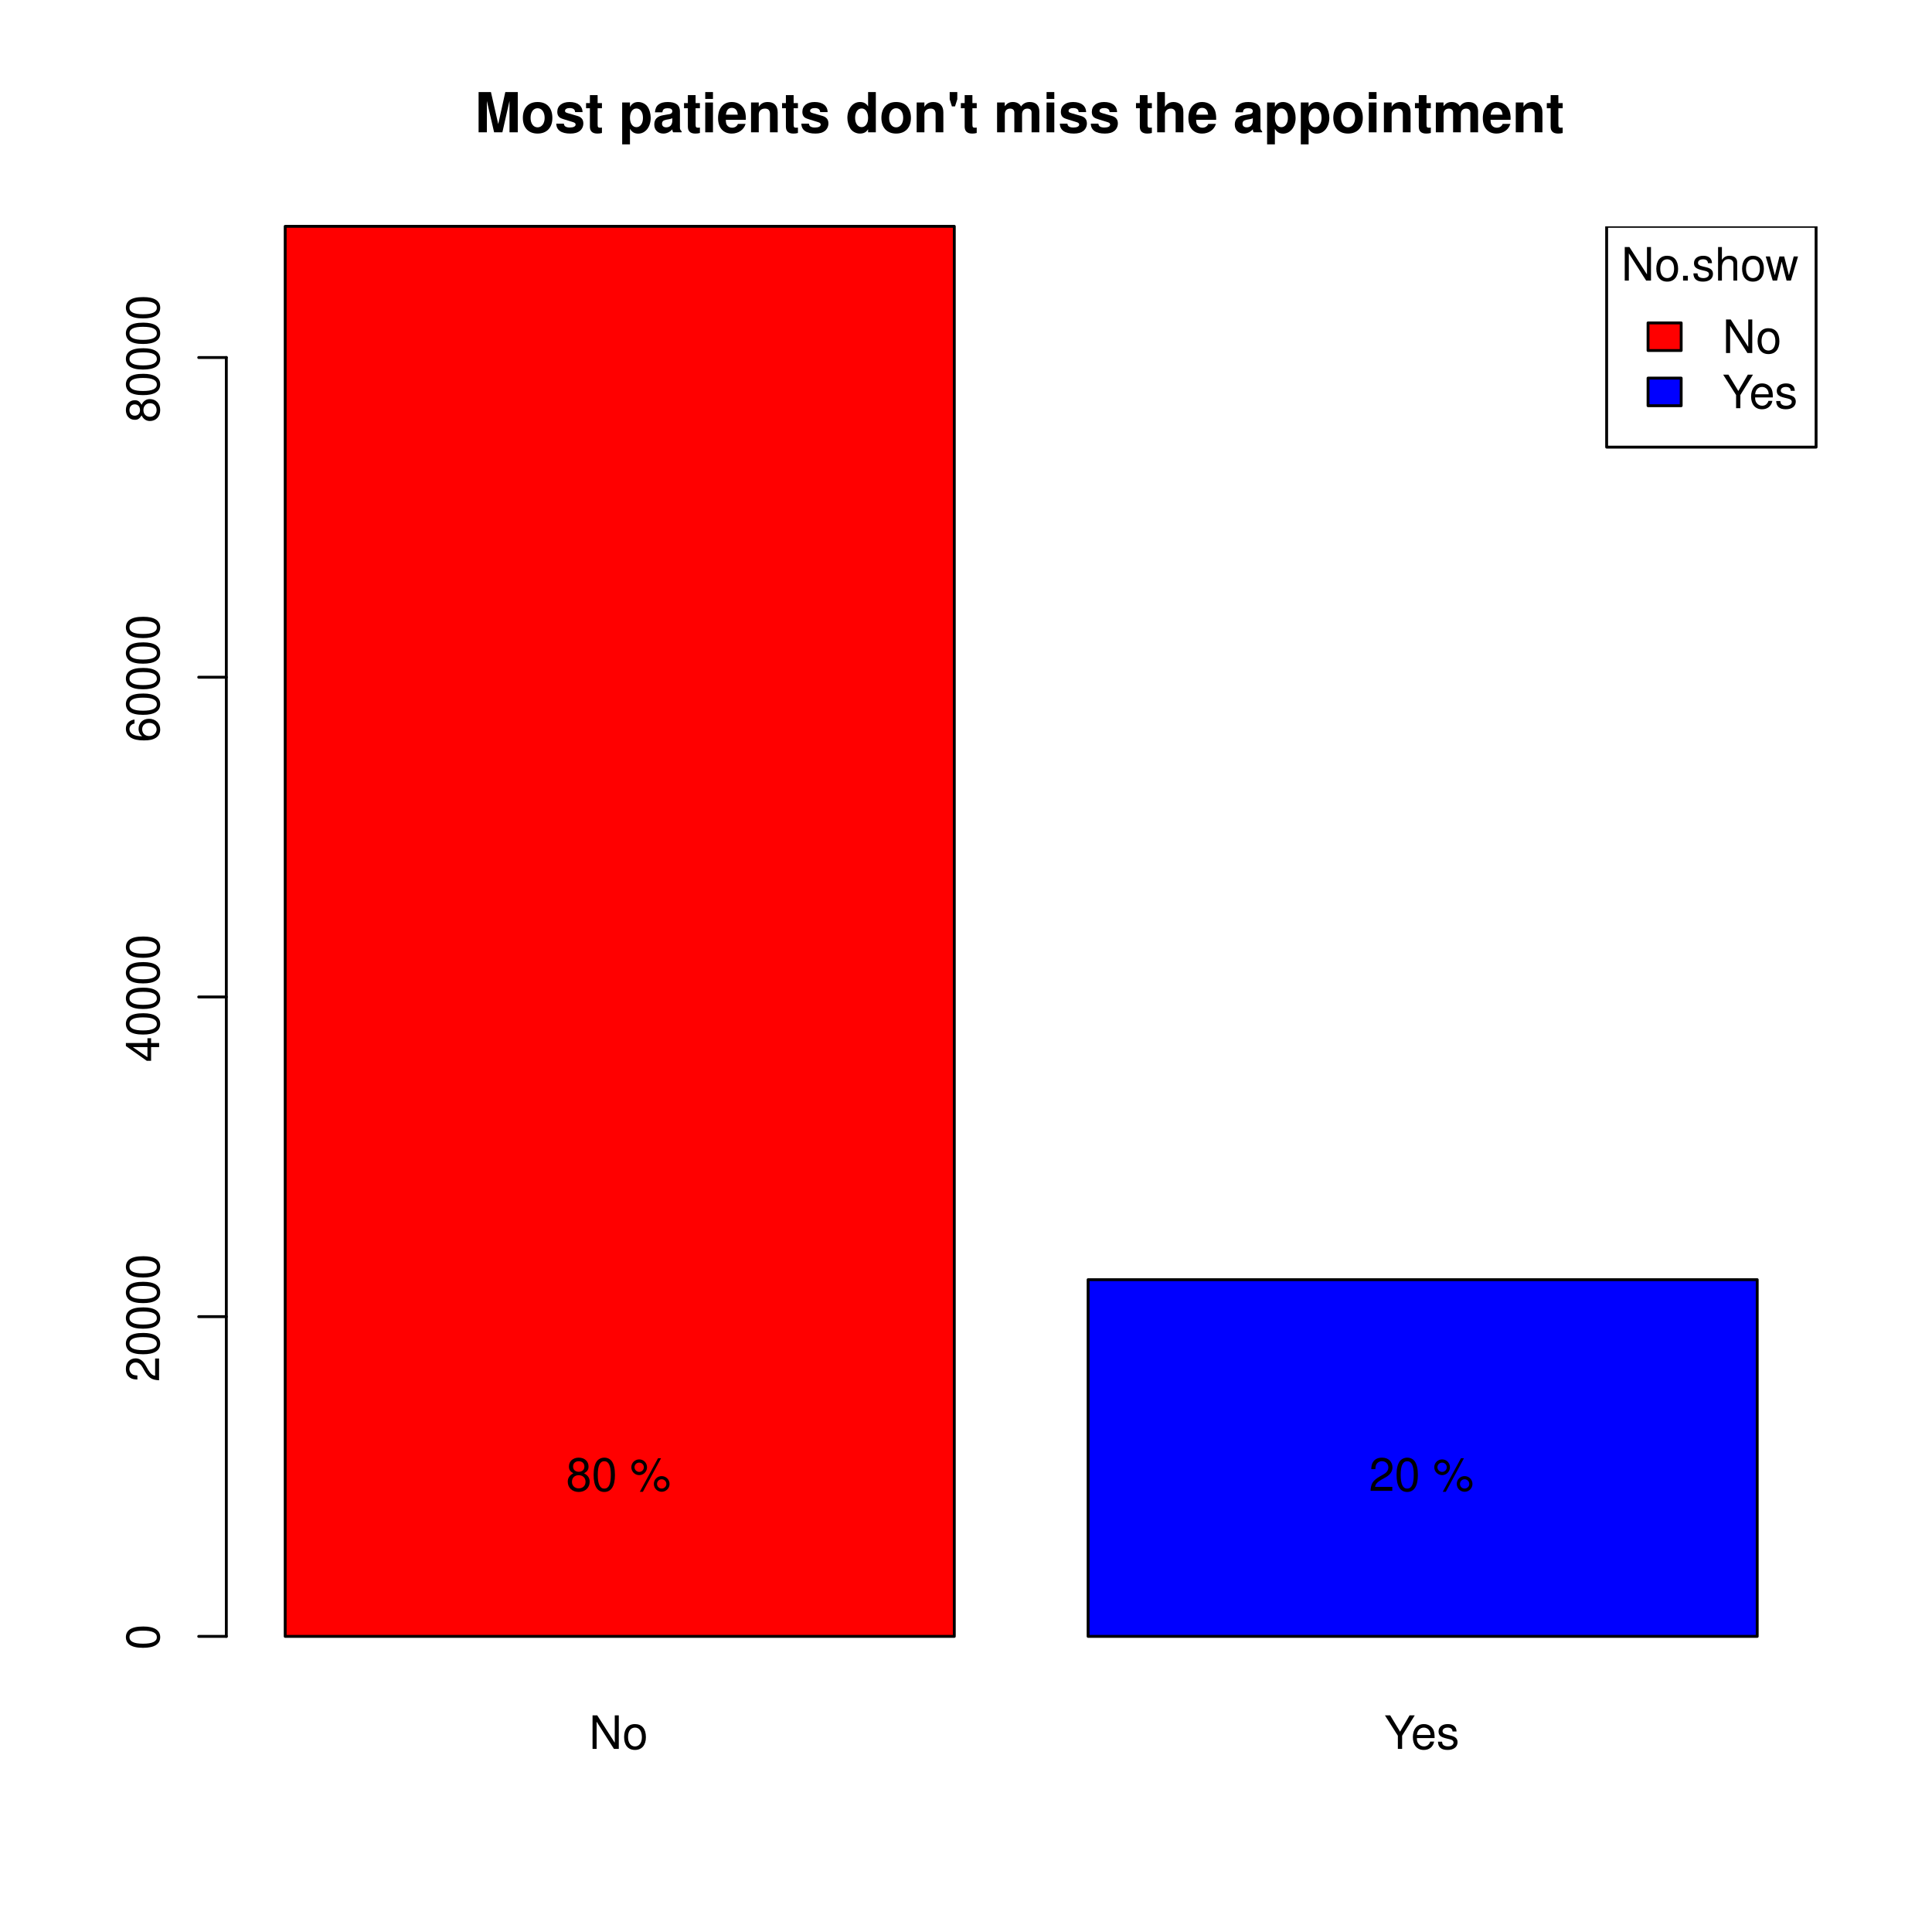
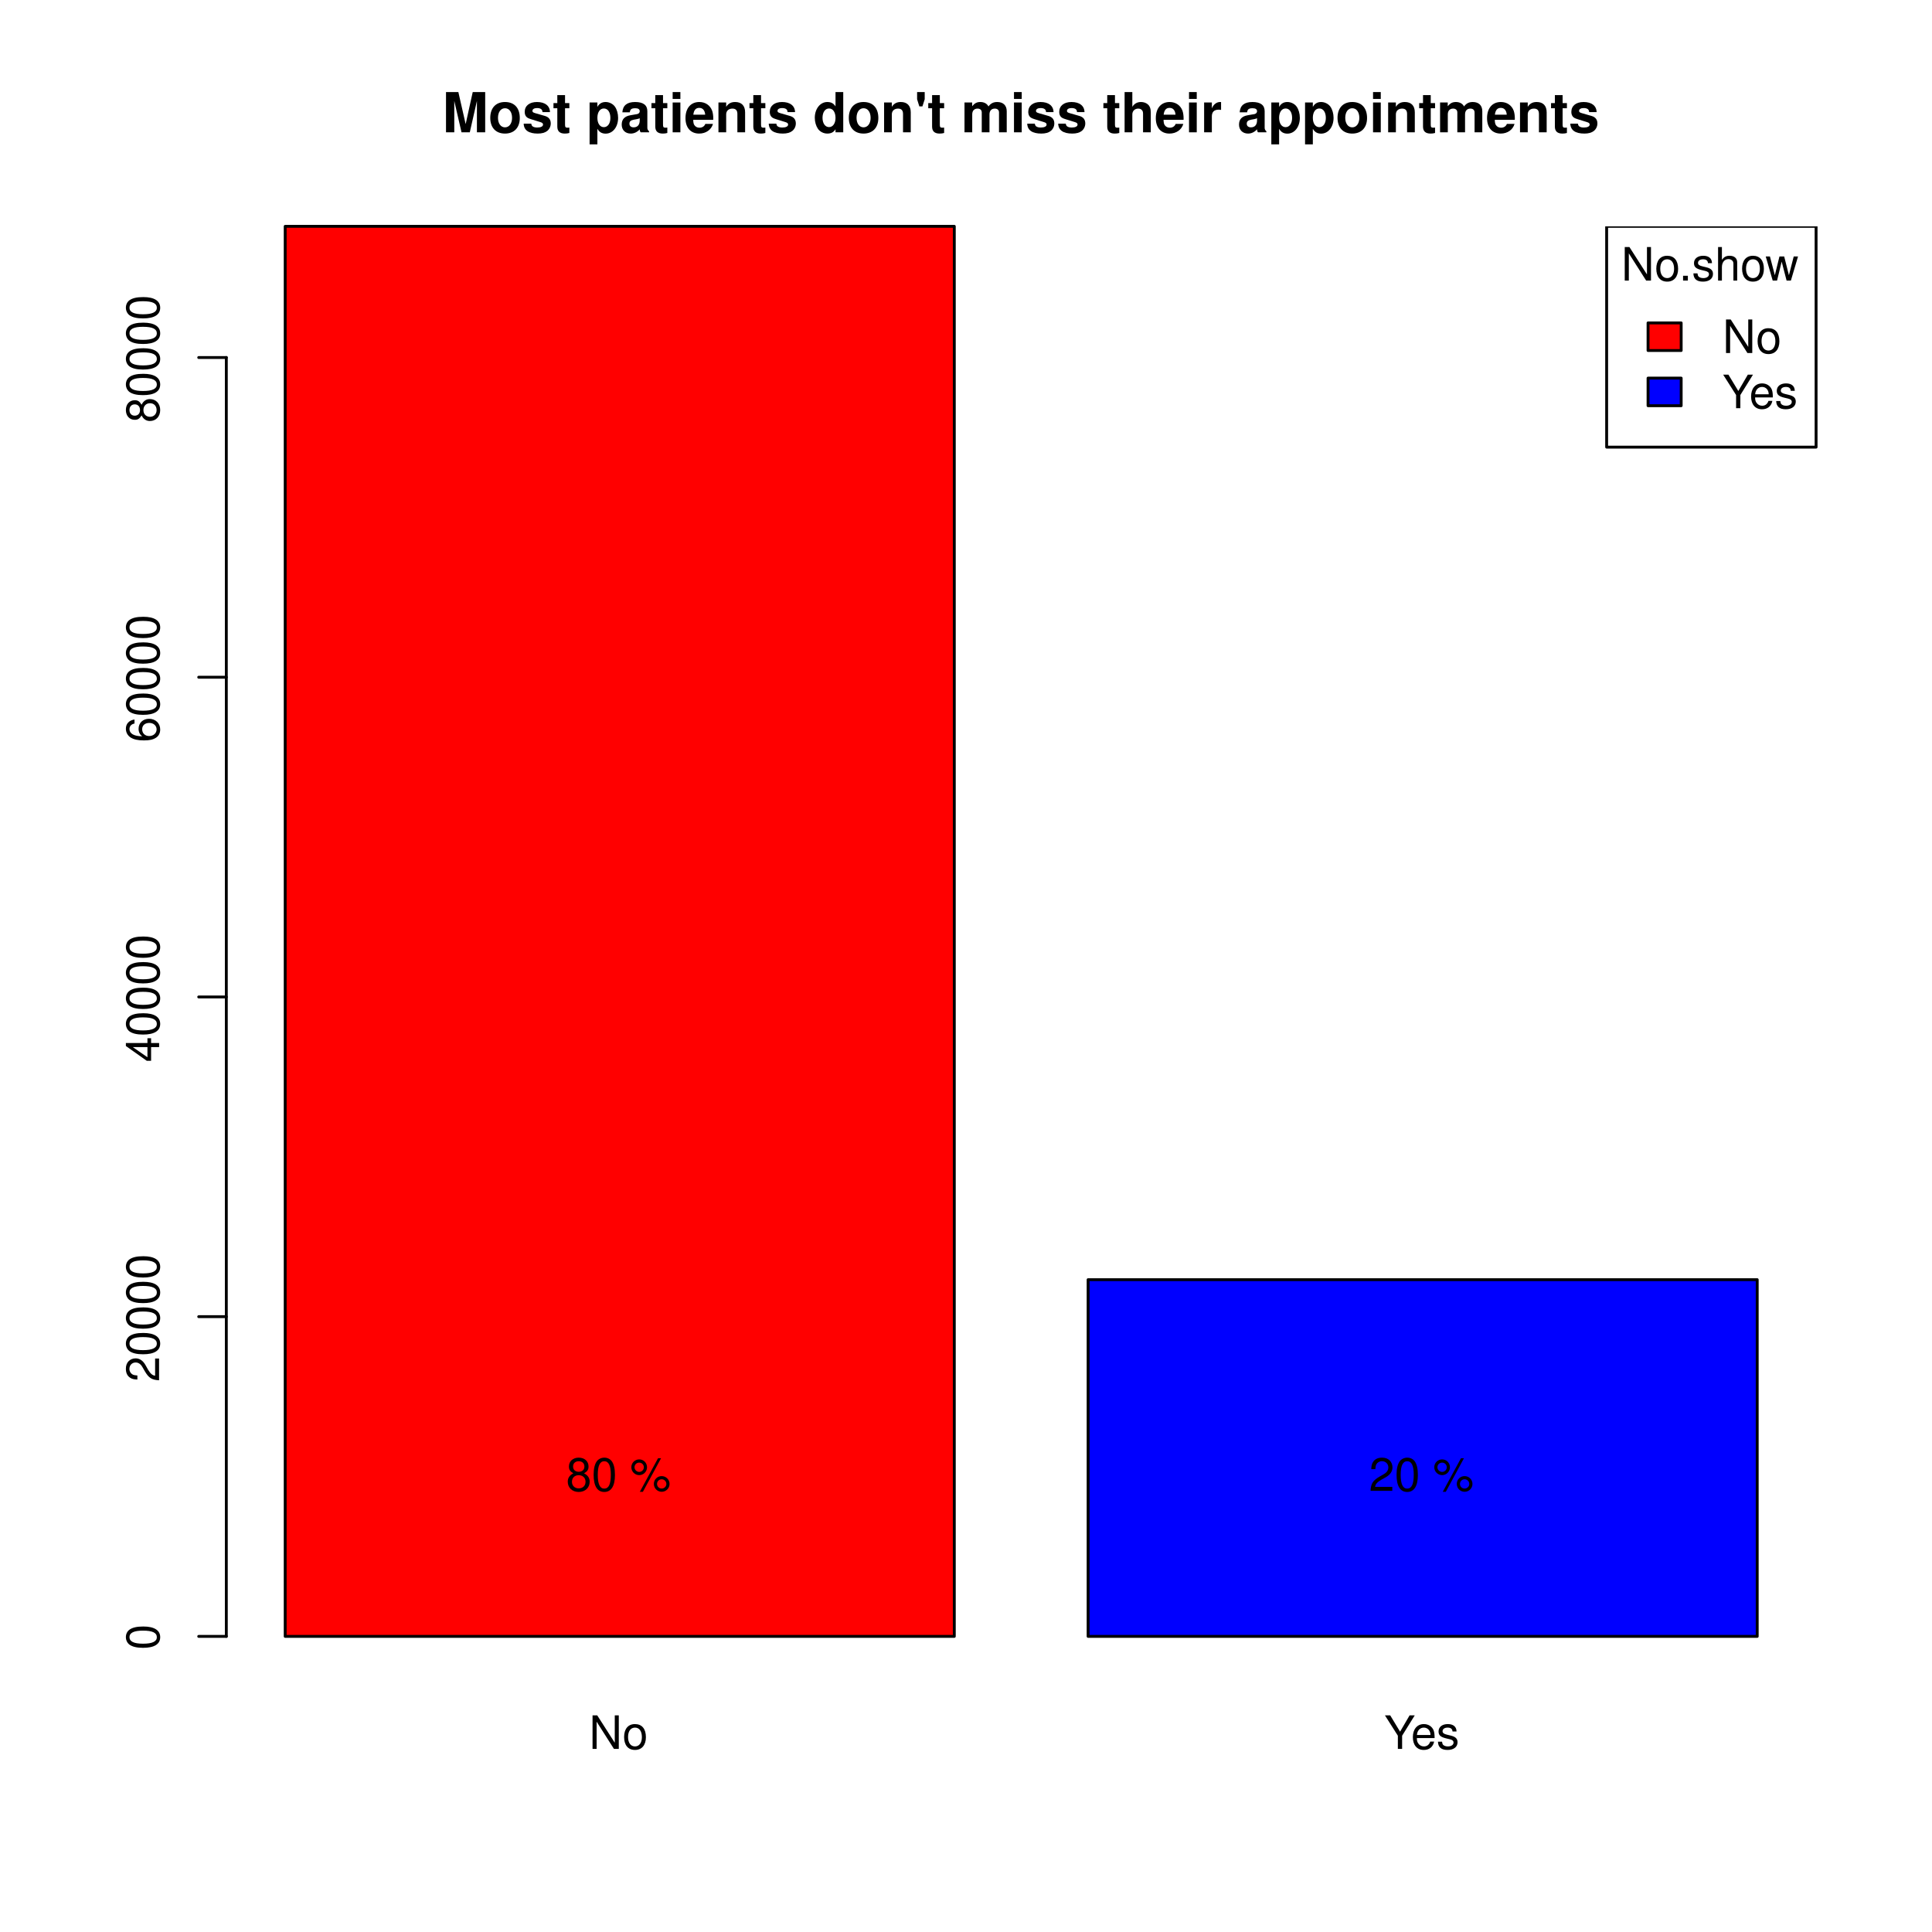
<svg xmlns="http://www.w3.org/2000/svg" xmlns:xlink="http://www.w3.org/1999/xlink" width="504pt" height="504pt" viewBox="0 0 504 504" version="1.1">
  <defs>
    <g>
      <symbol overflow="visible" id="glyph0-0">
        <path style="stroke:none;" d="" />
      </symbol>
      <symbol overflow="visible" id="glyph0-1">
        <path style="stroke:none;" d="M 7.75 -8.75 L 6.703 -8.75 L 6.703 -1.594 L 2.125 -8.75 L 0.906 -8.75 L 0.906 0 L 1.969 0 L 1.969 -7.094 L 6.484 0 L 7.75 0 Z M 7.75 -8.75 " />
      </symbol>
      <symbol overflow="visible" id="glyph0-2">
        <path style="stroke:none;" d="M 3.266 -6.469 C 1.484 -6.469 0.438 -5.203 0.438 -3.094 C 0.438 -0.969 1.484 0.281 3.281 0.281 C 5.047 0.281 6.125 -0.984 6.125 -3.047 C 6.125 -5.234 5.094 -6.469 3.266 -6.469 Z M 3.281 -5.547 C 4.406 -5.547 5.078 -4.625 5.078 -3.062 C 5.078 -1.578 4.375 -0.641 3.281 -0.641 C 2.156 -0.641 1.469 -1.578 1.469 -3.094 C 1.469 -4.625 2.156 -5.547 3.281 -5.547 Z M 3.281 -5.547 " />
      </symbol>
      <symbol overflow="visible" id="glyph0-3">
        <path style="stroke:none;" d="M 4.641 -3.438 L 7.938 -8.75 L 6.594 -8.75 L 4.109 -4.484 L 1.531 -8.75 L 0.156 -8.75 L 3.531 -3.438 L 3.531 0 L 4.641 0 Z M 4.641 -3.438 " />
      </symbol>
      <symbol overflow="visible" id="glyph0-4">
        <path style="stroke:none;" d="M 6.156 -2.812 C 6.156 -3.766 6.078 -4.344 5.906 -4.812 C 5.5 -5.844 4.531 -6.469 3.359 -6.469 C 1.609 -6.469 0.484 -5.141 0.484 -3.062 C 0.484 -0.984 1.562 0.281 3.344 0.281 C 4.781 0.281 5.766 -0.547 6.031 -1.906 L 5.016 -1.906 C 4.734 -1.078 4.172 -0.641 3.375 -0.641 C 2.734 -0.641 2.203 -0.938 1.859 -1.469 C 1.625 -1.828 1.531 -2.188 1.531 -2.812 Z M 1.547 -3.625 C 1.625 -4.781 2.344 -5.547 3.344 -5.547 C 4.375 -5.547 5.078 -4.75 5.078 -3.625 Z M 1.547 -3.625 " />
      </symbol>
      <symbol overflow="visible" id="glyph0-5">
        <path style="stroke:none;" d="M 5.25 -4.531 C 5.25 -5.766 4.422 -6.469 2.969 -6.469 C 1.516 -6.469 0.562 -5.719 0.562 -4.547 C 0.562 -3.562 1.062 -3.094 2.562 -2.734 L 3.484 -2.516 C 4.188 -2.344 4.469 -2.094 4.469 -1.641 C 4.469 -1.047 3.875 -0.641 3 -0.641 C 2.453 -0.641 2 -0.797 1.75 -1.062 C 1.594 -1.25 1.531 -1.422 1.469 -1.875 L 0.406 -1.875 C 0.453 -0.422 1.266 0.281 2.922 0.281 C 4.5 0.281 5.516 -0.5 5.516 -1.719 C 5.516 -2.656 4.984 -3.172 3.734 -3.469 L 2.766 -3.703 C 1.953 -3.891 1.609 -4.156 1.609 -4.594 C 1.609 -5.188 2.125 -5.547 2.938 -5.547 C 3.75 -5.547 4.172 -5.203 4.203 -4.531 Z M 5.25 -4.531 " />
      </symbol>
      <symbol overflow="visible" id="glyph0-6">
        <path style="stroke:none;" d="M 4.688 -4.578 C 5.578 -5.109 5.859 -5.547 5.859 -6.359 C 5.859 -7.734 4.812 -8.672 3.297 -8.672 C 1.797 -8.672 0.75 -7.734 0.75 -6.375 C 0.75 -5.547 1.016 -5.125 1.891 -4.578 C 0.922 -4.078 0.438 -3.375 0.438 -2.406 C 0.438 -0.828 1.609 0.281 3.297 0.281 C 4.984 0.281 6.156 -0.828 6.156 -2.406 C 6.156 -3.375 5.672 -4.078 4.688 -4.578 Z M 3.297 -7.734 C 4.203 -7.734 4.781 -7.203 4.781 -6.344 C 4.781 -5.516 4.188 -4.984 3.297 -4.984 C 2.406 -4.984 1.828 -5.516 1.828 -6.359 C 1.828 -7.203 2.406 -7.734 3.297 -7.734 Z M 3.297 -4.094 C 4.359 -4.094 5.078 -3.391 5.078 -2.391 C 5.078 -1.344 4.375 -0.656 3.281 -0.656 C 2.25 -0.656 1.531 -1.375 1.531 -2.375 C 1.531 -3.406 2.234 -4.094 3.297 -4.094 Z M 3.297 -4.094 " />
      </symbol>
      <symbol overflow="visible" id="glyph0-7">
        <path style="stroke:none;" d="M 3.297 -8.672 C 2.516 -8.672 1.781 -8.312 1.344 -7.734 C 0.797 -6.953 0.516 -5.812 0.516 -4.203 C 0.516 -1.266 1.469 0.281 3.297 0.281 C 5.094 0.281 6.078 -1.266 6.078 -4.125 C 6.078 -5.812 5.812 -6.938 5.25 -7.734 C 4.812 -8.328 4.109 -8.672 3.297 -8.672 Z M 3.297 -7.734 C 4.438 -7.734 5 -6.578 5 -4.219 C 5 -1.75 4.453 -0.594 3.281 -0.594 C 2.156 -0.594 1.594 -1.797 1.594 -4.188 C 1.594 -6.578 2.156 -7.734 3.297 -7.734 Z M 3.297 -7.734 " />
      </symbol>
      <symbol overflow="visible" id="glyph0-8">
        <path style="stroke:none;" d="" />
      </symbol>
      <symbol overflow="visible" id="glyph0-9">
        <path style="stroke:none;" d="M 2.391 -8.219 C 1.266 -8.219 0.344 -7.297 0.344 -6.172 C 0.344 -5.047 1.266 -4.109 2.406 -4.109 C 3.516 -4.109 4.438 -5.047 4.438 -6.141 C 4.438 -7.312 3.547 -8.219 2.391 -8.219 Z M 2.391 -7.375 C 3.078 -7.375 3.609 -6.844 3.609 -6.156 C 3.609 -5.5 3.062 -4.953 2.406 -4.953 C 1.734 -4.953 1.172 -5.5 1.172 -6.172 C 1.172 -6.844 1.719 -7.375 2.391 -7.375 Z M 7.312 -8.516 L 2.562 0.234 L 3.359 0.234 L 8.094 -8.516 Z M 8.25 -3.859 C 7.125 -3.859 6.219 -2.953 6.219 -1.828 C 6.219 -0.688 7.125 0.234 8.266 0.234 C 9.391 0.234 10.312 -0.688 10.312 -1.797 C 10.312 -2.953 9.406 -3.859 8.25 -3.859 Z M 8.25 -3.031 C 8.938 -3.031 9.484 -2.484 9.484 -1.797 C 9.484 -1.156 8.922 -0.609 8.266 -0.609 C 7.578 -0.609 7.047 -1.156 7.047 -1.828 C 7.047 -2.484 7.578 -3.031 8.25 -3.031 Z M 8.25 -3.031 " />
      </symbol>
      <symbol overflow="visible" id="glyph0-10">
        <path style="stroke:none;" d="M 6.078 -1.047 L 1.594 -1.047 C 1.703 -1.766 2.094 -2.219 3.125 -2.859 L 4.328 -3.531 C 5.516 -4.188 6.125 -5.078 6.125 -6.141 C 6.125 -6.859 5.844 -7.531 5.344 -8 C 4.844 -8.453 4.219 -8.672 3.406 -8.672 C 2.328 -8.672 1.531 -8.297 1.062 -7.547 C 0.75 -7.094 0.625 -6.547 0.594 -5.672 L 1.656 -5.672 C 1.688 -6.266 1.766 -6.609 1.906 -6.906 C 2.188 -7.422 2.734 -7.75 3.375 -7.75 C 4.328 -7.75 5.047 -7.062 5.047 -6.125 C 5.047 -5.422 4.656 -4.828 3.906 -4.391 L 2.797 -3.75 C 1.016 -2.719 0.5 -1.906 0.406 -0.016 L 6.078 -0.016 Z M 6.078 -1.047 " />
      </symbol>
      <symbol overflow="visible" id="glyph0-11">
        <path style="stroke:none;" d="M 2.297 -1.25 L 1.047 -1.25 L 1.047 0 L 2.297 0 Z M 2.297 -1.25 " />
      </symbol>
      <symbol overflow="visible" id="glyph0-12">
        <path style="stroke:none;" d="M 0.844 -8.75 L 0.844 0 L 1.844 0 L 1.844 -3.469 C 1.844 -4.75 2.516 -5.594 3.547 -5.594 C 3.875 -5.594 4.188 -5.5 4.422 -5.312 C 4.719 -5.094 4.844 -4.797 4.844 -4.359 L 4.844 0 L 5.828 0 L 5.828 -4.75 C 5.828 -5.812 5.078 -6.469 3.859 -6.469 C 2.969 -6.469 2.422 -6.188 1.844 -5.422 L 1.844 -8.75 Z M 0.844 -8.75 " />
      </symbol>
      <symbol overflow="visible" id="glyph0-13">
        <path style="stroke:none;" d="M 6.641 0 L 8.5 -6.281 L 7.375 -6.281 L 6.125 -1.391 L 4.891 -6.281 L 3.656 -6.281 L 2.453 -1.391 L 1.172 -6.281 L 0.078 -6.281 L 1.891 0 L 3.031 0 L 4.234 -4.938 L 5.516 0 Z M 6.641 0 " />
      </symbol>
      <symbol overflow="visible" id="glyph1-0">
        <path style="stroke:none;" d="" />
      </symbol>
      <symbol overflow="visible" id="glyph1-1">
        <path style="stroke:none;" d="M -8.672 -3.297 C -8.672 -2.516 -8.312 -1.781 -7.734 -1.344 C -6.953 -0.797 -5.812 -0.516 -4.203 -0.516 C -1.266 -0.516 0.281 -1.469 0.281 -3.297 C 0.281 -5.094 -1.266 -6.078 -4.125 -6.078 C -5.812 -6.078 -6.938 -5.812 -7.734 -5.25 C -8.328 -4.812 -8.672 -4.109 -8.672 -3.297 Z M -7.734 -3.297 C -7.734 -4.438 -6.578 -5 -4.219 -5 C -1.75 -5 -0.594 -4.453 -0.594 -3.281 C -0.594 -2.156 -1.797 -1.594 -4.188 -1.594 C -6.578 -1.594 -7.734 -2.156 -7.734 -3.297 Z M -7.734 -3.297 " />
      </symbol>
      <symbol overflow="visible" id="glyph1-2">
        <path style="stroke:none;" d="M -1.047 -6.078 L -1.047 -1.594 C -1.766 -1.703 -2.219 -2.094 -2.859 -3.125 L -3.531 -4.328 C -4.188 -5.516 -5.078 -6.125 -6.141 -6.125 C -6.859 -6.125 -7.531 -5.844 -8 -5.344 C -8.453 -4.844 -8.672 -4.219 -8.672 -3.406 C -8.672 -2.328 -8.297 -1.531 -7.547 -1.062 C -7.094 -0.75 -6.547 -0.625 -5.672 -0.594 L -5.672 -1.656 C -6.266 -1.688 -6.609 -1.766 -6.906 -1.906 C -7.422 -2.188 -7.75 -2.734 -7.75 -3.375 C -7.75 -4.328 -7.062 -5.047 -6.125 -5.047 C -5.422 -5.047 -4.828 -4.656 -4.391 -3.906 L -3.75 -2.797 C -2.719 -1.016 -1.906 -0.5 -0.016 -0.406 L -0.016 -6.078 Z M -1.047 -6.078 " />
      </symbol>
      <symbol overflow="visible" id="glyph1-3">
        <path style="stroke:none;" d="M -2.094 -3.922 L 0 -3.922 L 0 -4.984 L -2.094 -4.984 L -2.094 -6.234 L -3.047 -6.234 L -3.047 -4.984 L -8.672 -4.984 L -8.672 -4.203 L -3.219 -0.344 L -2.094 -0.344 Z M -3.047 -3.922 L -3.047 -1.266 L -6.875 -3.922 Z M -3.047 -3.922 " />
      </symbol>
      <symbol overflow="visible" id="glyph1-4">
        <path style="stroke:none;" d="M -6.422 -5.969 C -7.844 -5.766 -8.672 -4.859 -8.672 -3.562 C -8.672 -2.625 -8.219 -1.781 -7.438 -1.281 C -6.594 -0.75 -5.531 -0.516 -3.953 -0.516 C -2.5 -0.516 -1.578 -0.719 -0.797 -1.234 C -0.094 -1.688 0.281 -2.438 0.281 -3.375 C 0.281 -4.984 -0.938 -6.156 -2.625 -6.156 C -4.219 -6.156 -5.359 -5.078 -5.359 -3.547 C -5.359 -2.719 -5.047 -2.047 -4.406 -1.594 C -6.547 -1.609 -7.734 -2.281 -7.734 -3.484 C -7.734 -4.234 -7.266 -4.75 -6.422 -4.922 Z M -4.422 -3.422 C -4.422 -4.438 -3.703 -5.078 -2.547 -5.078 C -1.453 -5.078 -0.656 -4.359 -0.656 -3.391 C -0.656 -2.406 -1.484 -1.656 -2.594 -1.656 C -3.672 -1.656 -4.422 -2.375 -4.422 -3.422 Z M -4.422 -3.422 " />
      </symbol>
      <symbol overflow="visible" id="glyph1-5">
        <path style="stroke:none;" d="M -4.578 -4.688 C -5.109 -5.578 -5.547 -5.859 -6.359 -5.859 C -7.734 -5.859 -8.672 -4.812 -8.672 -3.297 C -8.672 -1.797 -7.734 -0.75 -6.375 -0.75 C -5.547 -0.75 -5.125 -1.016 -4.578 -1.891 C -4.078 -0.922 -3.375 -0.438 -2.406 -0.438 C -0.828 -0.438 0.281 -1.609 0.281 -3.297 C 0.281 -4.984 -0.828 -6.156 -2.406 -6.156 C -3.375 -6.156 -4.078 -5.672 -4.578 -4.688 Z M -7.734 -3.297 C -7.734 -4.203 -7.203 -4.781 -6.344 -4.781 C -5.516 -4.781 -4.984 -4.188 -4.984 -3.297 C -4.984 -2.406 -5.516 -1.828 -6.359 -1.828 C -7.203 -1.828 -7.734 -2.406 -7.734 -3.297 Z M -4.094 -3.297 C -4.094 -4.359 -3.391 -5.078 -2.391 -5.078 C -1.344 -5.078 -0.656 -4.375 -0.656 -3.281 C -0.656 -2.25 -1.375 -1.531 -2.375 -1.531 C -3.406 -1.531 -4.094 -2.234 -4.094 -3.297 Z M -4.094 -3.297 " />
      </symbol>
      <symbol overflow="visible" id="glyph2-0">
        <path style="stroke:none;" d="" />
      </symbol>
      <symbol overflow="visible" id="glyph2-1">
        <path style="stroke:none;" d="M 3.109 -8.188 L 5 0 L 7.156 0 L 9.016 -8.188 L 9.016 0 L 11.172 0 L 11.172 -10.5 L 7.922 -10.5 L 6.078 -2.141 L 4.172 -10.5 L 0.953 -10.5 L 0.953 0 L 3.109 0 Z M 3.109 -8.188 " />
      </symbol>
      <symbol overflow="visible" id="glyph2-2">
        <path style="stroke:none;" d="M 4.344 -7.906 C 1.953 -7.906 0.5 -6.344 0.5 -3.781 C 0.5 -1.219 1.953 0.328 4.344 0.328 C 6.734 0.328 8.203 -1.219 8.203 -3.734 C 8.203 -6.375 6.766 -7.906 4.344 -7.906 Z M 4.344 -6.281 C 5.453 -6.281 6.188 -5.281 6.188 -3.766 C 6.188 -2.312 5.438 -1.297 4.344 -1.297 C 3.25 -1.297 2.516 -2.297 2.516 -3.781 C 2.516 -5.281 3.25 -6.281 4.344 -6.281 Z M 4.344 -6.281 " />
      </symbol>
      <symbol overflow="visible" id="glyph2-3">
        <path style="stroke:none;" d="M 7.281 -5.266 C 7.25 -6.922 5.984 -7.906 3.891 -7.906 C 1.922 -7.906 0.688 -6.922 0.688 -5.312 C 0.688 -4.797 0.844 -4.344 1.125 -4.047 C 1.391 -3.781 1.641 -3.641 2.391 -3.406 L 4.797 -2.656 C 5.297 -2.5 5.469 -2.328 5.469 -2.016 C 5.469 -1.547 4.906 -1.25 3.969 -1.25 C 3.438 -1.25 3.047 -1.344 2.781 -1.531 C 2.562 -1.688 2.484 -1.844 2.391 -2.266 L 0.422 -2.266 C 0.469 -0.547 1.734 0.328 4.094 0.328 C 5.172 0.328 6 0.094 6.562 -0.359 C 7.141 -0.828 7.484 -1.547 7.484 -2.312 C 7.484 -3.312 6.984 -3.969 5.969 -4.266 L 3.422 -5 C 2.859 -5.172 2.703 -5.281 2.703 -5.609 C 2.703 -6.031 3.172 -6.328 3.875 -6.328 C 4.844 -6.328 5.312 -5.984 5.328 -5.266 Z M 7.281 -5.266 " />
      </symbol>
      <symbol overflow="visible" id="glyph2-4">
        <path style="stroke:none;" d="M 4.344 -7.625 L 3.219 -7.625 L 3.219 -9.703 L 1.203 -9.703 L 1.203 -7.625 L 0.203 -7.625 L 0.203 -6.281 L 1.203 -6.281 L 1.203 -1.5 C 1.203 -0.281 1.844 0.328 3.172 0.328 C 3.625 0.328 3.969 0.281 4.344 0.172 L 4.344 -1.234 C 4.141 -1.203 4.031 -1.203 3.875 -1.203 C 3.344 -1.203 3.219 -1.359 3.219 -2.047 L 3.219 -6.281 L 4.344 -6.281 Z M 4.344 -7.625 " />
      </symbol>
      <symbol overflow="visible" id="glyph2-5">
        <path style="stroke:none;" d="" />
      </symbol>
      <symbol overflow="visible" id="glyph2-6">
        <path style="stroke:none;" d="M 2.859 -7.781 L 0.828 -7.781 L 0.828 3.141 L 2.859 3.141 L 2.859 -0.922 C 3.344 -0.062 4.031 0.344 5.016 0.344 C 6.891 0.344 8.266 -1.406 8.266 -3.781 C 8.266 -4.875 7.953 -5.969 7.438 -6.688 C 6.922 -7.422 5.953 -7.906 5.016 -7.906 C 4.031 -7.906 3.344 -7.484 2.859 -6.625 Z M 4.547 -6.219 C 5.578 -6.219 6.25 -5.25 6.25 -3.75 C 6.25 -2.312 5.562 -1.344 4.547 -1.344 C 3.531 -1.344 2.859 -2.312 2.859 -3.781 C 2.859 -5.25 3.531 -6.219 4.547 -6.219 Z M 4.547 -6.219 " />
      </symbol>
      <symbol overflow="visible" id="glyph2-7">
        <path style="stroke:none;" d="M 7.547 -0.25 C 7.203 -0.578 7.094 -0.812 7.094 -1.203 L 7.094 -5.516 C 7.094 -7.109 6 -7.906 3.906 -7.906 C 1.797 -7.906 0.703 -7.016 0.578 -5.219 L 2.516 -5.219 C 2.625 -6.016 2.953 -6.281 3.953 -6.281 C 4.719 -6.281 5.109 -6.016 5.109 -5.5 C 5.109 -5.25 4.984 -5.031 4.766 -4.891 C 4.5 -4.75 4.5 -4.75 3.5 -4.594 L 2.688 -4.453 C 1.156 -4.188 0.406 -3.406 0.406 -2 C 0.406 -0.609 1.344 0.328 2.766 0.328 C 3.625 0.328 4.406 -0.031 5.125 -0.781 C 5.125 -0.375 5.172 -0.234 5.359 0 L 7.547 0 Z M 5.109 -3.125 C 5.109 -1.953 4.531 -1.297 3.516 -1.297 C 2.844 -1.297 2.422 -1.656 2.422 -2.234 C 2.422 -2.844 2.734 -3.125 3.578 -3.297 L 4.266 -3.422 C 4.797 -3.531 4.891 -3.562 5.109 -3.672 Z M 5.109 -3.125 " />
      </symbol>
      <symbol overflow="visible" id="glyph2-8">
        <path style="stroke:none;" d="M 2.984 -7.781 L 0.969 -7.781 L 0.969 0 L 2.984 0 Z M 2.984 -10.5 L 0.969 -10.5 L 0.969 -8.703 L 2.984 -8.703 Z M 2.984 -10.5 " />
      </symbol>
      <symbol overflow="visible" id="glyph2-9">
        <path style="stroke:none;" d="M 7.547 -3.25 C 7.562 -3.422 7.562 -3.5 7.562 -3.594 C 7.562 -4.375 7.453 -5.094 7.266 -5.641 C 6.734 -7.062 5.484 -7.906 3.922 -7.906 C 1.688 -7.906 0.312 -6.297 0.312 -3.688 C 0.312 -1.203 1.672 0.328 3.875 0.328 C 5.625 0.328 7.031 -0.641 7.484 -2.188 L 5.484 -2.188 C 5.25 -1.562 4.688 -1.203 3.953 -1.203 C 3.375 -1.203 2.906 -1.453 2.625 -1.891 C 2.438 -2.172 2.359 -2.516 2.328 -3.25 Z M 2.359 -4.594 C 2.5 -5.797 3 -6.375 3.891 -6.375 C 4.812 -6.375 5.359 -5.75 5.453 -4.594 Z M 2.359 -4.594 " />
      </symbol>
      <symbol overflow="visible" id="glyph2-10">
        <path style="stroke:none;" d="M 0.906 -7.781 L 0.906 0 L 2.922 0 L 2.922 -4.672 C 2.922 -5.594 3.562 -6.188 4.547 -6.188 C 5.422 -6.188 5.844 -5.719 5.844 -4.797 L 5.844 0 L 7.859 0 L 7.859 -5.219 C 7.859 -6.938 6.922 -7.906 5.266 -7.906 C 4.203 -7.906 3.5 -7.531 2.922 -6.656 L 2.922 -7.781 Z M 0.906 -7.781 " />
      </symbol>
      <symbol overflow="visible" id="glyph2-11">
        <path style="stroke:none;" d="M 5.828 0 L 7.844 0 L 7.844 -10.5 L 5.828 -10.5 L 5.828 -6.766 C 5.328 -7.547 4.672 -7.906 3.688 -7.906 C 1.828 -7.906 0.422 -6.125 0.422 -3.781 C 0.422 -2.719 0.734 -1.656 1.25 -0.906 C 1.781 -0.141 2.734 0.328 3.688 0.328 C 4.672 0.328 5.328 -0.016 5.828 -0.797 Z M 4.141 -6.219 C 5.156 -6.219 5.828 -5.25 5.828 -3.75 C 5.828 -2.328 5.141 -1.359 4.141 -1.359 C 3.125 -1.359 2.438 -2.344 2.438 -3.781 C 2.438 -5.234 3.125 -6.219 4.141 -6.219 Z M 4.141 -6.219 " />
      </symbol>
      <symbol overflow="visible" id="glyph2-12">
        <path style="stroke:none;" d="M 2.703 -10.5 L 0.719 -10.5 L 0.719 -8.625 L 1.297 -6.766 L 2.109 -6.766 L 2.703 -8.625 Z M 2.703 -10.5 " />
      </symbol>
      <symbol overflow="visible" id="glyph2-13">
        <path style="stroke:none;" d="M 0.859 -7.781 L 0.859 0 L 2.875 0 L 2.875 -4.672 C 2.875 -5.641 3.406 -6.188 4.266 -6.188 C 4.938 -6.188 5.359 -5.812 5.359 -5.188 L 5.359 0 L 7.375 0 L 7.375 -4.672 C 7.375 -5.625 7.891 -6.188 8.766 -6.188 C 9.438 -6.188 9.859 -5.812 9.859 -5.188 L 9.859 0 L 11.875 0 L 11.875 -5.5 C 11.875 -7.016 10.953 -7.906 9.391 -7.906 C 8.406 -7.906 7.719 -7.562 7.109 -6.75 C 6.734 -7.484 5.969 -7.906 5 -7.906 C 4.109 -7.906 3.531 -7.625 2.859 -6.812 L 2.859 -7.781 Z M 0.859 -7.781 " />
      </symbol>
      <symbol overflow="visible" id="glyph2-14">
        <path style="stroke:none;" d="M 0.969 -10.5 L 0.969 0 L 2.984 0 L 2.984 -4.672 C 2.984 -5.562 3.625 -6.188 4.531 -6.188 C 4.984 -6.188 5.312 -6.031 5.547 -5.719 C 5.734 -5.453 5.781 -5.25 5.781 -4.75 L 5.781 0 L 7.797 0 L 7.797 -5.219 C 7.797 -6.188 7.531 -6.875 7 -7.312 C 6.562 -7.688 5.906 -7.906 5.266 -7.906 C 4.266 -7.906 3.547 -7.516 2.984 -6.656 L 2.984 -10.5 Z M 0.969 -10.5 " />
+       </symbol>
+       <symbol overflow="visible" id="glyph2-15">
+         <path style="stroke:none;" d="M 0.906 -7.781 L 0.906 0 L 2.922 0 L 2.922 -4.141 C 2.922 -5.312 3.516 -5.906 4.703 -5.906 C 4.906 -5.906 5.062 -5.891 5.328 -5.844 L 5.328 -7.891 C 5.219 -7.906 5.172 -7.906 5.078 -7.906 C 4.156 -7.906 3.375 -7.297 2.922 -6.25 L 2.922 -7.781 Z M 0.906 -7.781 " />
      </symbol>
    </g>
    <clipPath id="clip1">
      <path d="M 418 59.039 L 474.758 59.039 L 474.758 118 L 418 118 Z M 418 59.039 " />
    </clipPath>
  </defs>
  <g id="surface1">
    <rect x="0" y="0" width="504" height="504" style="fill:rgb(100%,100%,100%);fill-opacity:1;stroke:none;" />
    <path style="fill-rule:nonzero;fill:rgb(100%,0%,0%);fill-opacity:1;stroke-width:0.75;stroke-linecap:round;stroke-linejoin:round;stroke:rgb(0%,0%,0%);stroke-opacity:1;stroke-miterlimit:10;" d="M 74.398 426.883 L 248.945 426.883 L 248.945 59.043 L 74.398 59.043 Z M 74.398 426.883 " />
    <path style="fill-rule:nonzero;fill:rgb(0%,0%,100%);fill-opacity:1;stroke-width:0.75;stroke-linecap:round;stroke-linejoin:round;stroke:rgb(0%,0%,0%);stroke-opacity:1;stroke-miterlimit:10;" d="M 283.855 426.883 L 458.402 426.883 L 458.402 333.828 L 283.855 333.828 Z M 283.855 426.883 " />
    <g style="fill:rgb(0%,0%,0%);fill-opacity:1;">
      <use xlink:href="#glyph0-1" x="153.672" y="456.229" />
      <use xlink:href="#glyph0-2" x="162.372" y="456.229" />
    </g>
    <g style="fill:rgb(0%,0%,0%);fill-opacity:1;">
      <use xlink:href="#glyph0-3" x="361.129" y="456.229" />
      <use xlink:href="#glyph0-4" x="368.089" y="456.229" />
      <use xlink:href="#glyph0-5" x="374.713" y="456.229" />
    </g>
    <path style="fill:none;stroke-width:0.75;stroke-linecap:round;stroke-linejoin:round;stroke:rgb(0%,0%,0%);stroke-opacity:1;stroke-miterlimit:10;" d="M 59.039 426.883 L 59.039 93.266 " />
    <path style="fill:none;stroke-width:0.75;stroke-linecap:round;stroke-linejoin:round;stroke:rgb(0%,0%,0%);stroke-opacity:1;stroke-miterlimit:10;" d="M 59.039 426.883 L 51.84 426.883 " />
    <path style="fill:none;stroke-width:0.75;stroke-linecap:round;stroke-linejoin:round;stroke:rgb(0%,0%,0%);stroke-opacity:1;stroke-miterlimit:10;" d="M 59.039 343.477 L 51.84 343.477 " />
    <path style="fill:none;stroke-width:0.75;stroke-linecap:round;stroke-linejoin:round;stroke:rgb(0%,0%,0%);stroke-opacity:1;stroke-miterlimit:10;" d="M 59.039 260.074 L 51.84 260.074 " />
    <path style="fill:none;stroke-width:0.75;stroke-linecap:round;stroke-linejoin:round;stroke:rgb(0%,0%,0%);stroke-opacity:1;stroke-miterlimit:10;" d="M 59.039 176.668 L 51.84 176.668 " />
    <path style="fill:none;stroke-width:0.75;stroke-linecap:round;stroke-linejoin:round;stroke:rgb(0%,0%,0%);stroke-opacity:1;stroke-miterlimit:10;" d="M 59.039 93.266 L 51.84 93.266 " />
    <g style="fill:rgb(0%,0%,0%);fill-opacity:1;">
      <use xlink:href="#glyph1-1" x="41.51" y="430.383" />
    </g>
    <g style="fill:rgb(0%,0%,0%);fill-opacity:1;">
      <use xlink:href="#glyph1-2" x="41.51" y="360.477" />
      <use xlink:href="#glyph1-1" x="41.51" y="353.805" />
      <use xlink:href="#glyph1-1" x="41.51" y="347.133" />
      <use xlink:href="#glyph1-1" x="41.51" y="340.461" />
      <use xlink:href="#glyph1-1" x="41.51" y="333.789" />
    </g>
    <g style="fill:rgb(0%,0%,0%);fill-opacity:1;">
      <use xlink:href="#glyph1-3" x="41.51" y="277.074" />
      <use xlink:href="#glyph1-1" x="41.51" y="270.402" />
      <use xlink:href="#glyph1-1" x="41.51" y="263.73" />
      <use xlink:href="#glyph1-1" x="41.51" y="257.059" />
      <use xlink:href="#glyph1-1" x="41.51" y="250.387" />
    </g>
    <g style="fill:rgb(0%,0%,0%);fill-opacity:1;">
      <use xlink:href="#glyph1-4" x="41.51" y="193.668" />
      <use xlink:href="#glyph1-1" x="41.51" y="186.996" />
      <use xlink:href="#glyph1-1" x="41.51" y="180.324" />
      <use xlink:href="#glyph1-1" x="41.51" y="173.652" />
      <use xlink:href="#glyph1-1" x="41.51" y="166.98" />
    </g>
    <g style="fill:rgb(0%,0%,0%);fill-opacity:1;">
      <use xlink:href="#glyph1-5" x="41.51" y="110.266" />
      <use xlink:href="#glyph1-1" x="41.51" y="103.594" />
      <use xlink:href="#glyph1-1" x="41.51" y="96.922" />
      <use xlink:href="#glyph1-1" x="41.51" y="90.25" />
      <use xlink:href="#glyph1-1" x="41.51" y="83.578" />
    </g>
    <g style="fill:rgb(0%,0%,0%);fill-opacity:1;">
      <use xlink:href="#glyph0-6" x="147.672" y="388.928" />
      <use xlink:href="#glyph0-7" x="154.344" y="388.928" />
      <use xlink:href="#glyph0-8" x="161.016" y="388.928" />
      <use xlink:href="#glyph0-9" x="164.352" y="388.928" />
    </g>
    <g style="fill:rgb(0%,0%,0%);fill-opacity:1;">
      <use xlink:href="#glyph0-10" x="357.129" y="388.928" />
      <use xlink:href="#glyph0-7" x="363.801" y="388.928" />
      <use xlink:href="#glyph0-8" x="370.473" y="388.928" />
      <use xlink:href="#glyph0-9" x="373.809" y="388.928" />
    </g>
    <g clip-path="url(#clip1)" clip-rule="nonzero">
      <path style="fill:none;stroke-width:0.75;stroke-linecap:round;stroke-linejoin:round;stroke:rgb(0%,0%,0%);stroke-opacity:1;stroke-miterlimit:10;" d="M 419.125 59.039 L 473.762 59.039 L 473.762 116.641 L 419.125 116.641 Z M 419.125 59.039 " />
    </g>
    <path style="fill-rule:nonzero;fill:rgb(100%,0%,0%);fill-opacity:1;stroke-width:0.75;stroke-linecap:round;stroke-linejoin:round;stroke:rgb(0%,0%,0%);stroke-opacity:1;stroke-miterlimit:10;" d="M 429.926 84.238 L 438.566 84.238 L 438.566 91.438 L 429.926 91.438 Z M 429.926 84.238 " />
    <path style="fill-rule:nonzero;fill:rgb(0%,0%,100%);fill-opacity:1;stroke-width:0.75;stroke-linecap:round;stroke-linejoin:round;stroke:rgb(0%,0%,0%);stroke-opacity:1;stroke-miterlimit:10;" d="M 429.926 98.641 L 438.566 98.641 L 438.566 105.84 L 429.926 105.84 Z M 429.926 98.641 " />
    <g style="fill:rgb(0%,0%,0%);fill-opacity:1;">
      <use xlink:href="#glyph0-1" x="422.941" y="73.189" />
      <use xlink:href="#glyph0-2" x="431.642" y="73.189" />
      <use xlink:href="#glyph0-11" x="438.014" y="73.189" />
      <use xlink:href="#glyph0-5" x="441.35" y="73.189" />
      <use xlink:href="#glyph0-12" x="447.35" y="73.189" />
      <use xlink:href="#glyph0-2" x="454.021" y="73.189" />
      <use xlink:href="#glyph0-13" x="460.55" y="73.189" />
    </g>
    <g style="fill:rgb(0%,0%,0%);fill-opacity:1;">
      <use xlink:href="#glyph0-1" x="449.363" y="92.088" />
      <use xlink:href="#glyph0-2" x="458.063" y="92.088" />
    </g>
    <g style="fill:rgb(0%,0%,0%);fill-opacity:1;">
      <use xlink:href="#glyph0-3" x="449.363" y="106.486" />
      <use xlink:href="#glyph0-4" x="456.323" y="106.486" />
      <use xlink:href="#glyph0-5" x="462.947" y="106.486" />
    </g>
    <g style="fill:rgb(0%,0%,0%);fill-opacity:1;">
-       <use xlink:href="#glyph2-1" x="123.898" y="34.517" />
-       <use xlink:href="#glyph2-2" x="135.894" y="34.517" />
-       <use xlink:href="#glyph2-3" x="144.691" y="34.517" />
-       <use xlink:href="#glyph2-4" x="152.683" y="34.517" />
-       <use xlink:href="#glyph2-5" x="157.478" y="34.517" />
-       <use xlink:href="#glyph2-6" x="161.48" y="34.517" />
-       <use xlink:href="#glyph2-7" x="170.278" y="34.517" />
-       <use xlink:href="#glyph2-4" x="178.241" y="34.517" />
-       <use xlink:href="#glyph2-8" x="183.007" y="34.517" />
-       <use xlink:href="#glyph2-9" x="187.01" y="34.517" />
-       <use xlink:href="#glyph2-10" x="195.016" y="34.517" />
-       <use xlink:href="#glyph2-4" x="203.813" y="34.517" />
-       <use xlink:href="#glyph2-3" x="208.623" y="34.517" />
-       <use xlink:href="#glyph2-5" x="216.629" y="34.517" />
-       <use xlink:href="#glyph2-11" x="220.632" y="34.517" />
-       <use xlink:href="#glyph2-2" x="229.43" y="34.517" />
-       <use xlink:href="#glyph2-10" x="238.228" y="34.517" />
-       <use xlink:href="#glyph2-12" x="247.025" y="34.517" />
-       <use xlink:href="#glyph2-4" x="250.452" y="34.517" />
-       <use xlink:href="#glyph2-5" x="255.247" y="34.517" />
-       <use xlink:href="#glyph2-13" x="259.25" y="34.517" />
-       <use xlink:href="#glyph2-8" x="272.051" y="34.517" />
-       <use xlink:href="#glyph2-3" x="276.054" y="34.517" />
-       <use xlink:href="#glyph2-3" x="284.132" y="34.517" />
-       <use xlink:href="#glyph2-5" x="292.138" y="34.517" />
-       <use xlink:href="#glyph2-4" x="296.141" y="34.517" />
-       <use xlink:href="#glyph2-14" x="300.906" y="34.517" />
-       <use xlink:href="#glyph2-9" x="309.704" y="34.517" />
-       <use xlink:href="#glyph2-5" x="317.71" y="34.517" />
-       <use xlink:href="#glyph2-7" x="321.713" y="34.517" />
-       <use xlink:href="#glyph2-6" x="329.719" y="34.517" />
-       <use xlink:href="#glyph2-6" x="338.517" y="34.517" />
-       <use xlink:href="#glyph2-2" x="347.314" y="34.517" />
-       <use xlink:href="#glyph2-8" x="356.112" y="34.517" />
-       <use xlink:href="#glyph2-10" x="360.115" y="34.517" />
-       <use xlink:href="#glyph2-4" x="368.913" y="34.517" />
-       <use xlink:href="#glyph2-13" x="373.708" y="34.517" />
-       <use xlink:href="#glyph2-9" x="386.509" y="34.517" />
-       <use xlink:href="#glyph2-10" x="394.515" y="34.517" />
-       <use xlink:href="#glyph2-4" x="403.312" y="34.517" />
+       <use xlink:href="#glyph2-1" x="115.398" y="34.517" />
+       <use xlink:href="#glyph2-2" x="127.394" y="34.517" />
+       <use xlink:href="#glyph2-3" x="136.191" y="34.517" />
+       <use xlink:href="#glyph2-4" x="144.183" y="34.517" />
+       <use xlink:href="#glyph2-5" x="148.978" y="34.517" />
+       <use xlink:href="#glyph2-6" x="152.98" y="34.517" />
+       <use xlink:href="#glyph2-7" x="161.778" y="34.517" />
+       <use xlink:href="#glyph2-4" x="169.741" y="34.517" />
+       <use xlink:href="#glyph2-8" x="174.507" y="34.517" />
+       <use xlink:href="#glyph2-9" x="178.51" y="34.517" />
+       <use xlink:href="#glyph2-10" x="186.516" y="34.517" />
+       <use xlink:href="#glyph2-4" x="195.313" y="34.517" />
+       <use xlink:href="#glyph2-3" x="200.123" y="34.517" />
+       <use xlink:href="#glyph2-5" x="208.129" y="34.517" />
+       <use xlink:href="#glyph2-11" x="212.132" y="34.517" />
+       <use xlink:href="#glyph2-2" x="220.93" y="34.517" />
+       <use xlink:href="#glyph2-10" x="229.728" y="34.517" />
+       <use xlink:href="#glyph2-12" x="238.525" y="34.517" />
+       <use xlink:href="#glyph2-4" x="241.952" y="34.517" />
+       <use xlink:href="#glyph2-5" x="246.747" y="34.517" />
+       <use xlink:href="#glyph2-13" x="250.75" y="34.517" />
+       <use xlink:href="#glyph2-8" x="263.551" y="34.517" />
+       <use xlink:href="#glyph2-3" x="267.554" y="34.517" />
+       <use xlink:href="#glyph2-3" x="275.632" y="34.517" />
+       <use xlink:href="#glyph2-5" x="283.638" y="34.517" />
+       <use xlink:href="#glyph2-4" x="287.641" y="34.517" />
+       <use xlink:href="#glyph2-14" x="292.406" y="34.517" />
+       <use xlink:href="#glyph2-9" x="301.204" y="34.517" />
+       <use xlink:href="#glyph2-8" x="309.21" y="34.517" />
+       <use xlink:href="#glyph2-15" x="313.213" y="34.517" />
+       <use xlink:href="#glyph2-5" x="318.814" y="34.517" />
+       <use xlink:href="#glyph2-7" x="322.817" y="34.517" />
+       <use xlink:href="#glyph2-6" x="330.823" y="34.517" />
+       <use xlink:href="#glyph2-6" x="339.621" y="34.517" />
+       <use xlink:href="#glyph2-2" x="348.419" y="34.517" />
+       <use xlink:href="#glyph2-8" x="357.217" y="34.517" />
+       <use xlink:href="#glyph2-10" x="361.22" y="34.517" />
+       <use xlink:href="#glyph2-4" x="370.018" y="34.517" />
+       <use xlink:href="#glyph2-13" x="374.812" y="34.517" />
+       <use xlink:href="#glyph2-9" x="387.613" y="34.517" />
+       <use xlink:href="#glyph2-10" x="395.619" y="34.517" />
+       <use xlink:href="#glyph2-4" x="404.417" y="34.517" />
+       <use xlink:href="#glyph2-3" x="409.227" y="34.517" />
    </g>
  </g>
</svg>
